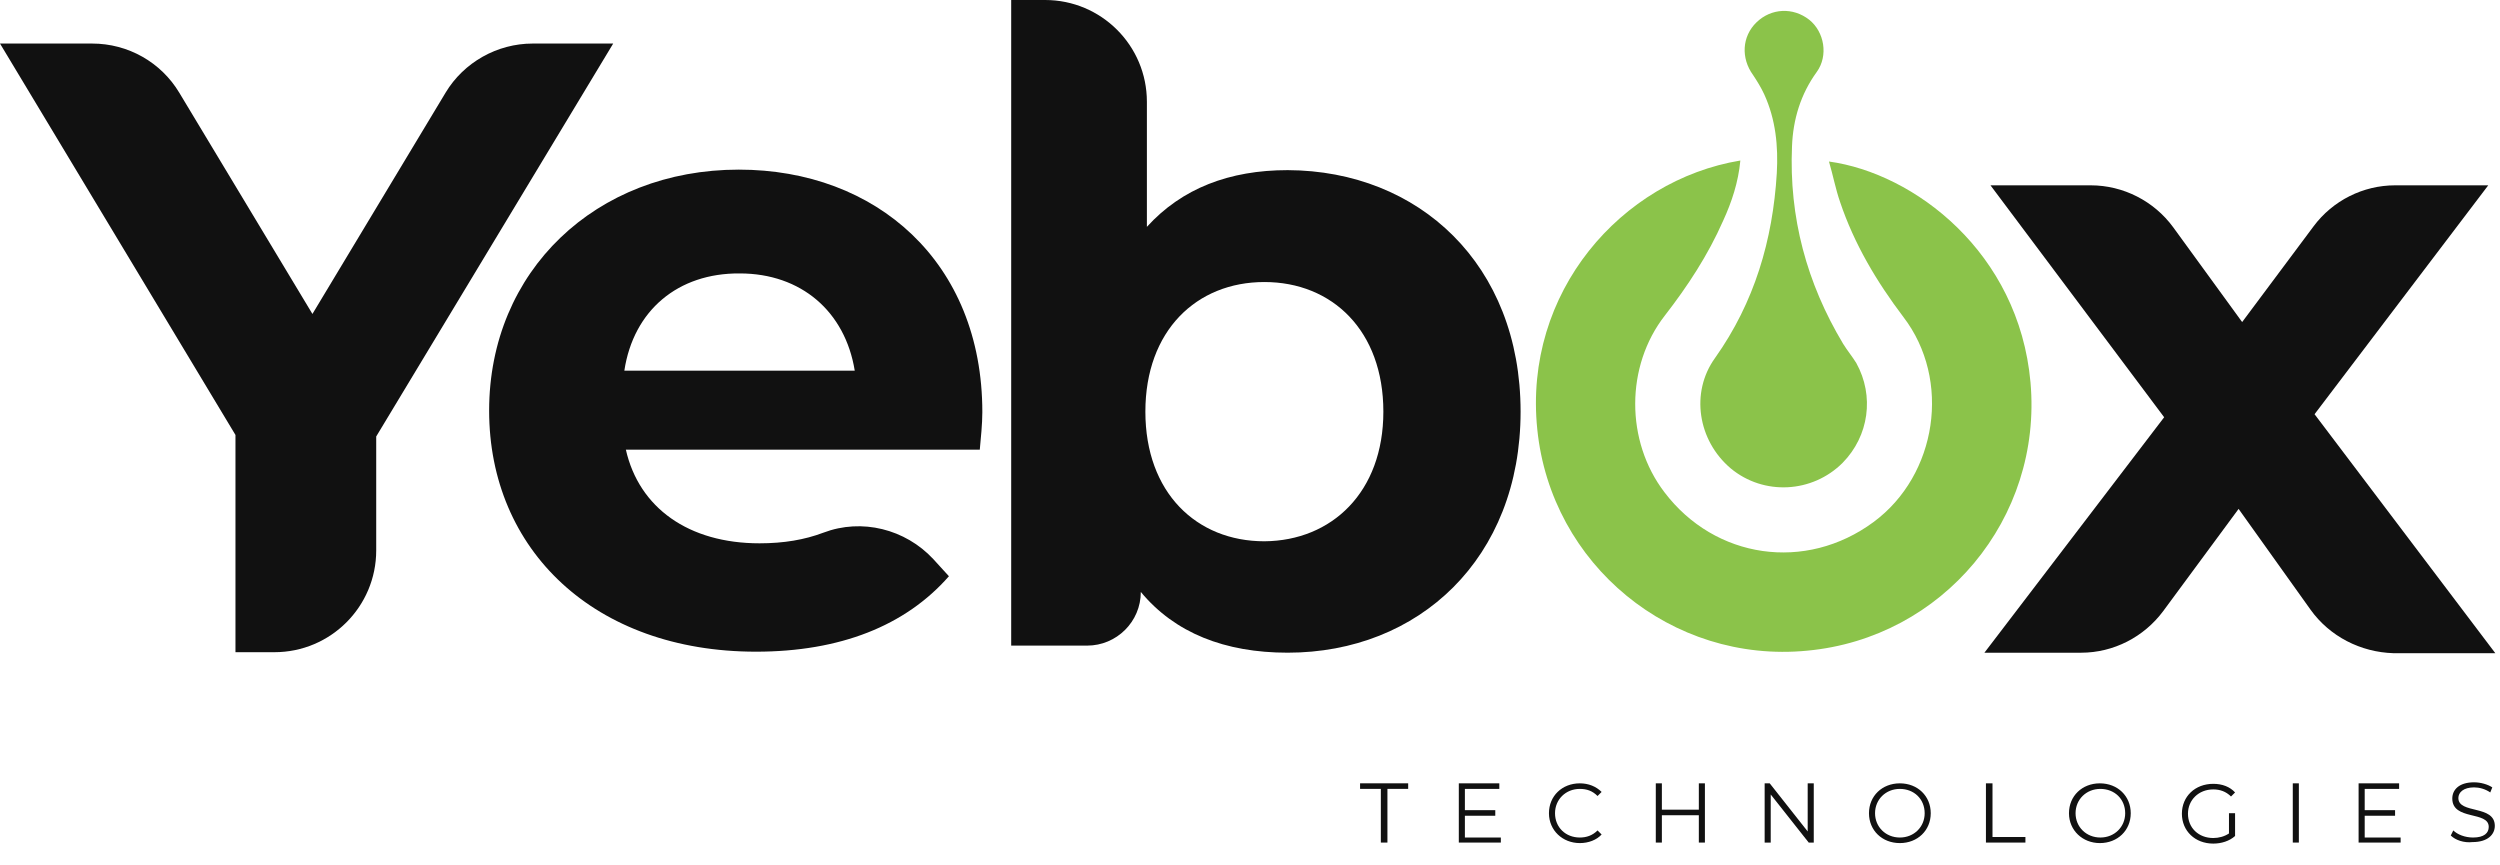
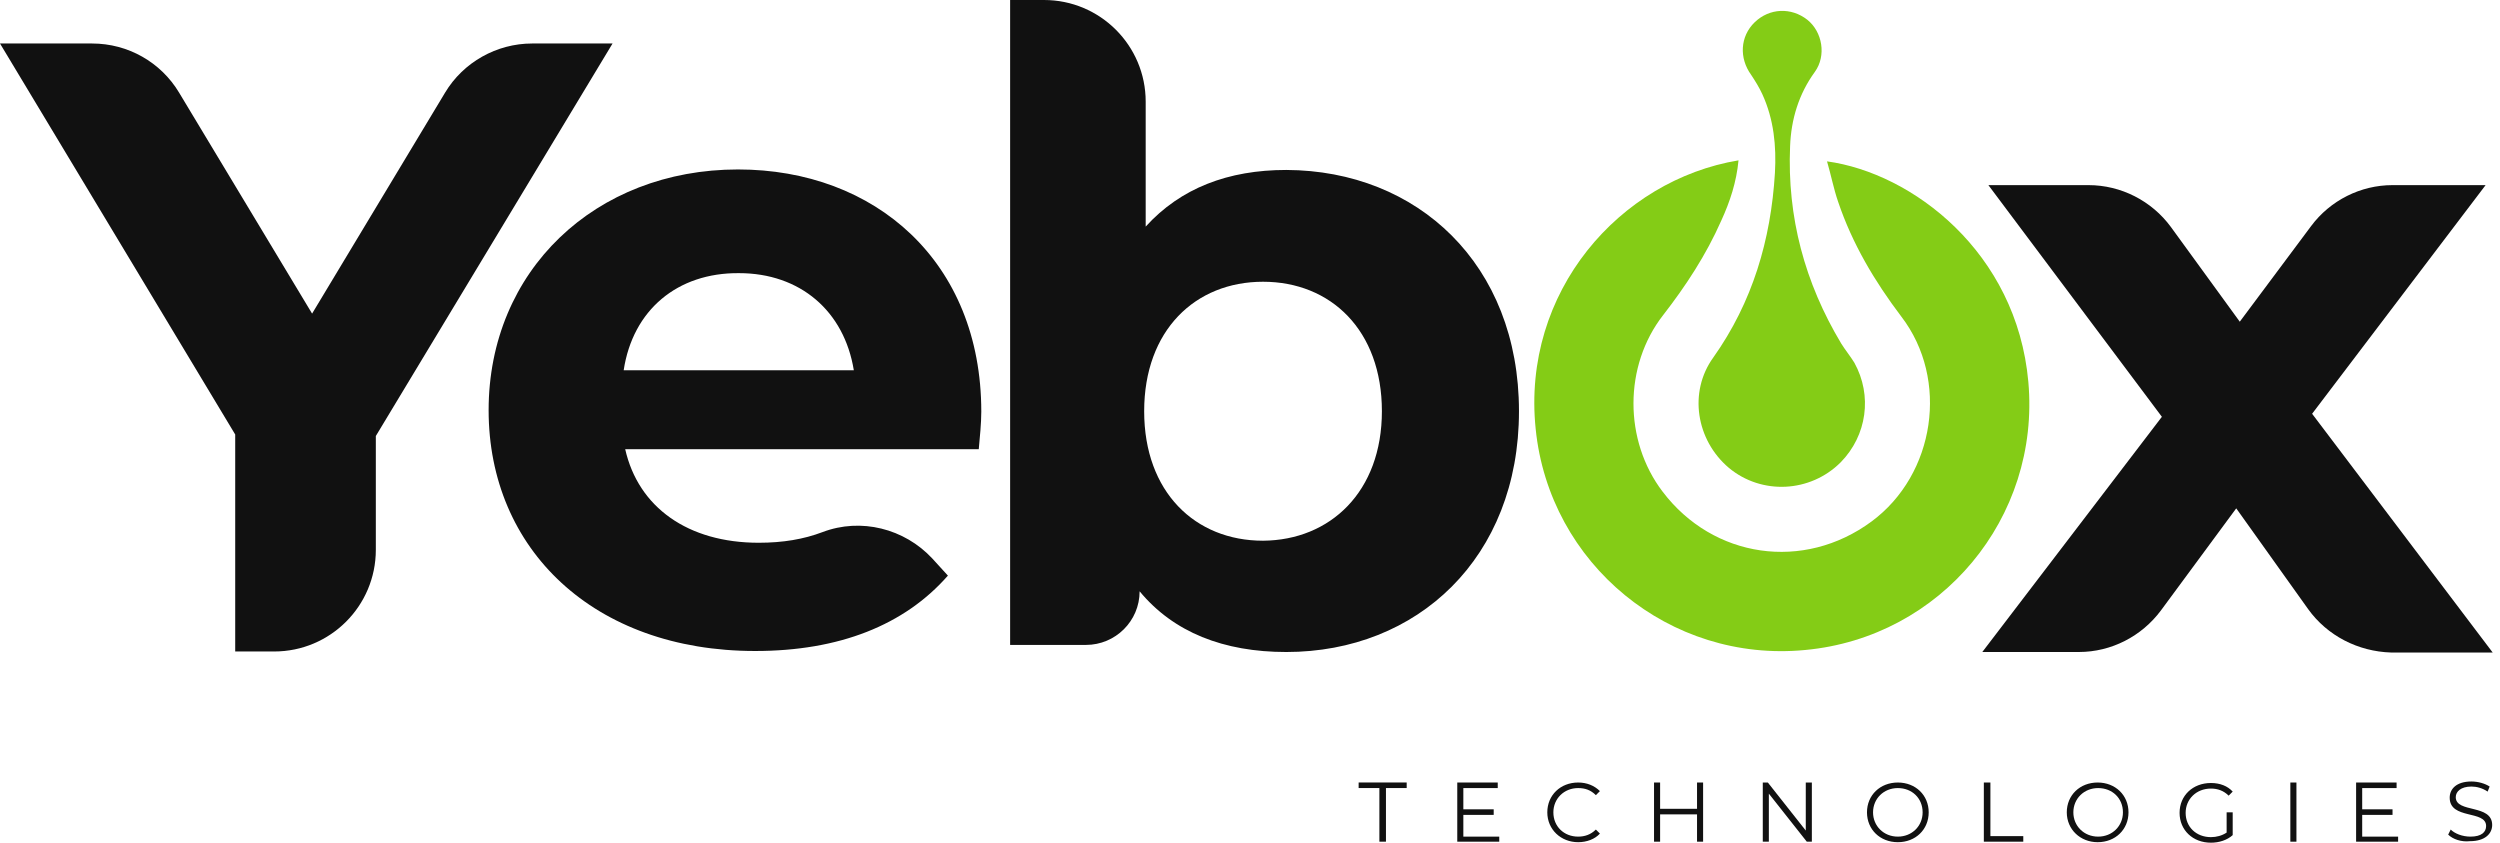
- <svg xmlns="http://www.w3.org/2000/svg" width="107" height="37" viewBox="0 0 107 37" fill="none">
-   <path d="M74.487 6.87C74.4 7.802 74.118 8.647 73.75 9.449C73.1 10.923 72.233 12.245 71.258 13.502C69.567 15.669 69.567 18.877 71.236 21.065C73.403 23.926 77.283 24.489 80.187 22.344C82.917 20.328 83.524 16.254 81.465 13.567C80.317 12.05 79.363 10.446 78.756 8.647C78.561 8.084 78.453 7.499 78.28 6.913C81.921 7.412 86.407 10.793 86.905 16.363C87.425 22.192 83.156 27.307 77.348 27.849C71.54 28.412 66.382 24.164 65.796 18.378C65.19 12.505 69.394 7.715 74.487 6.87Z" fill="#8BC34A" />
-   <path d="M78.865 19.808C77.564 21.109 75.484 21.217 74.075 20.047C72.666 18.855 72.341 16.796 73.403 15.322C75.094 12.938 75.874 10.273 76.047 7.412C76.112 6.263 76.004 5.115 75.506 4.031C75.376 3.749 75.202 3.468 75.029 3.207C74.509 2.492 74.552 1.56 75.18 0.954C75.809 0.347 76.741 0.303 77.434 0.845C78.085 1.365 78.258 2.384 77.759 3.077C77.066 4.031 76.741 5.115 76.698 6.263C76.567 9.297 77.326 12.115 78.886 14.715C79.06 14.997 79.276 15.257 79.45 15.539C80.23 16.948 79.992 18.66 78.865 19.808Z" fill="#8BC34A" />
-   <path d="M16.102 18.681V23.558C16.102 25.963 14.152 27.914 11.746 27.914H10.078V18.616L0 1.864H3.944C5.483 1.864 6.892 2.666 7.672 3.966L13.372 13.437L19.071 3.966C19.852 2.666 21.282 1.864 22.799 1.864H26.245L16.102 18.681Z" fill="#111111" />
-   <path d="M41.935 19.245H26.787C27.35 21.737 29.474 23.254 32.508 23.254C33.548 23.254 34.437 23.102 35.239 22.799C36.886 22.171 38.75 22.647 39.942 23.926L40.614 24.663C38.75 26.787 35.954 27.892 32.356 27.892C25.443 27.892 20.935 23.536 20.935 17.576C20.935 11.595 25.508 7.26 31.62 7.26C37.493 7.26 42.044 11.205 42.044 17.641C42.044 18.14 41.979 18.768 41.935 19.245ZM26.722 15.864H36.583C36.171 13.328 34.285 11.703 31.663 11.703C29.019 11.681 27.112 13.285 26.722 15.864Z" fill="#111111" />
-   <path d="M65.081 17.619C65.081 23.904 60.725 27.935 55.112 27.935C52.425 27.935 50.279 27.09 48.827 25.335C48.827 26.613 47.787 27.632 46.53 27.632H43.279V0H44.731C47.137 0 49.087 1.95 49.087 4.356V9.709C50.583 8.062 52.62 7.282 55.112 7.282C60.725 7.303 65.081 11.313 65.081 17.619ZM59.208 17.619C59.208 14.152 57.019 12.071 54.115 12.071C51.211 12.071 49.022 14.152 49.022 17.619C49.022 21.087 51.211 23.167 54.115 23.167C56.998 23.146 59.208 21.065 59.208 17.619Z" fill="#111111" />
-   <path d="M98.89 26.093L95.812 21.781L92.583 26.158C91.76 27.264 90.459 27.936 89.072 27.936H84.933L92.626 17.858L85.193 7.932H89.484C90.871 7.932 92.193 8.604 93.016 9.731L95.964 13.784L99.02 9.688C99.843 8.582 101.144 7.932 102.509 7.932H106.497L99.063 17.728L106.8 27.957H102.444C101.035 27.914 99.713 27.242 98.89 26.093Z" fill="#111111" />
-   <path d="M59.1 33.764H58.211V33.526H60.27V33.764H59.382V36.062H59.1V33.764Z" fill="#111111" />
-   <path d="M64.236 35.824V36.062H62.437V33.527H64.171V33.765H62.697V34.675H63.998V34.914H62.697V35.846H64.236V35.824Z" fill="#111111" />
-   <path d="M66.295 34.806C66.295 34.069 66.858 33.527 67.617 33.527C67.985 33.527 68.31 33.657 68.549 33.895L68.375 34.069C68.159 33.852 67.92 33.765 67.617 33.765C67.01 33.765 66.555 34.22 66.555 34.806C66.555 35.412 67.01 35.846 67.617 35.846C67.899 35.846 68.159 35.759 68.375 35.542L68.549 35.716C68.332 35.954 67.985 36.084 67.617 36.084C66.88 36.084 66.295 35.542 66.295 34.806Z" fill="#111111" />
-   <path d="M72.97 33.527V36.062H72.71V34.892H71.128V36.062H70.868V33.527H71.128V34.654H72.71V33.527H72.97Z" fill="#111111" />
-   <path d="M77.629 33.527V36.062H77.413L75.787 34.004V36.062H75.527V33.527H75.744L77.369 35.586V33.527H77.629Z" fill="#111111" />
-   <path d="M79.992 34.806C79.992 34.069 80.555 33.527 81.314 33.527C82.072 33.527 82.636 34.069 82.636 34.806C82.636 35.542 82.072 36.084 81.314 36.084C80.555 36.084 79.992 35.542 79.992 34.806ZM82.376 34.806C82.376 34.199 81.921 33.765 81.314 33.765C80.707 33.765 80.252 34.22 80.252 34.806C80.252 35.391 80.707 35.846 81.314 35.846C81.921 35.846 82.376 35.391 82.376 34.806Z" fill="#111111" />
-   <path d="M85.019 33.527H85.279V35.824H86.688V36.062H84.998V33.527H85.019Z" fill="#111111" />
-   <path d="M88.552 34.806C88.552 34.069 89.115 33.527 89.874 33.527C90.632 33.527 91.196 34.069 91.196 34.806C91.196 35.542 90.632 36.084 89.874 36.084C89.137 36.084 88.552 35.542 88.552 34.806ZM90.958 34.806C90.958 34.199 90.502 33.765 89.896 33.765C89.289 33.765 88.834 34.22 88.834 34.806C88.834 35.391 89.289 35.846 89.896 35.846C90.502 35.846 90.958 35.391 90.958 34.806Z" fill="#111111" />
-   <path d="M95.4 34.805H95.661V35.781C95.422 35.997 95.075 36.106 94.729 36.106C93.948 36.106 93.385 35.564 93.385 34.827C93.385 34.09 93.948 33.548 94.729 33.548C95.119 33.548 95.444 33.678 95.661 33.917L95.487 34.09C95.27 33.873 95.01 33.787 94.729 33.787C94.1 33.787 93.645 34.242 93.645 34.827C93.645 35.434 94.1 35.867 94.729 35.867C94.967 35.867 95.206 35.802 95.4 35.672V34.805Z" fill="#111111" />
-   <path d="M98.131 33.527H98.391V36.062H98.131V33.527Z" fill="#111111" />
-   <path d="M102.747 35.824V36.062H100.948V33.527H102.682V33.765H101.209V34.675H102.509V34.914H101.209V35.846H102.747V35.824Z" fill="#111111" />
-   <path d="M104.893 35.759L105.001 35.542C105.175 35.716 105.5 35.846 105.846 35.846C106.323 35.846 106.518 35.651 106.518 35.391C106.518 34.697 104.958 35.13 104.958 34.177C104.958 33.809 105.24 33.483 105.89 33.483C106.171 33.483 106.475 33.57 106.67 33.7L106.583 33.917C106.367 33.765 106.106 33.7 105.89 33.7C105.435 33.7 105.218 33.917 105.218 34.155C105.218 34.849 106.778 34.437 106.778 35.347C106.778 35.716 106.475 36.041 105.825 36.041C105.456 36.084 105.088 35.954 104.893 35.759Z" fill="#111111" />
+ <svg xmlns="http://www.w3.org/2000/svg" width="178" height="60" viewBox="0 0 178 60" fill="none">
+   <path d="M123.782 11.417C123.637 12.965 123.169 14.37 122.557 15.703C121.477 18.151 120.036 20.348 118.415 22.437C115.606 26.039 115.606 31.369 118.379 35.006C121.981 39.76 128.427 40.697 133.253 37.131C137.791 33.782 138.8 27.011 135.378 22.545C133.469 20.024 131.885 17.359 130.876 14.37C130.552 13.434 130.372 12.461 130.084 11.489C136.134 12.317 143.589 17.935 144.418 27.191C145.282 36.879 138.187 45.378 128.535 46.279C118.884 47.215 110.312 40.156 109.34 30.54C108.331 20.78 115.318 12.821 123.782 11.417Z" fill="#84CC16" />
+   <path d="M131.056 32.917C128.896 35.078 125.438 35.258 123.097 33.313C120.756 31.333 120.216 27.911 121.981 25.462C124.79 21.501 126.086 17.071 126.375 12.317C126.483 10.408 126.303 8.5 125.474 6.699C125.258 6.231 124.97 5.763 124.682 5.33C123.818 4.142 123.89 2.593 124.934 1.585C125.978 0.576 127.527 0.504 128.679 1.405C129.76 2.269 130.048 3.962 129.22 5.114C128.067 6.699 127.527 8.5 127.455 10.408C127.239 15.45 128.499 20.132 131.092 24.454C131.381 24.922 131.741 25.354 132.029 25.823C133.325 28.163 132.929 31.009 131.056 32.917Z" fill="#84CC16" />
+   <path d="M26.759 31.044V39.148C26.759 43.145 23.517 46.386 19.52 46.386H16.747V30.936L0 3.097H6.555C9.112 3.097 11.453 4.43 12.749 6.591L22.221 22.329L31.693 6.591C32.989 4.43 35.366 3.097 37.887 3.097H43.614L26.759 31.044Z" fill="#111111" />
+   <path d="M69.688 31.981H44.514C45.45 36.123 48.98 38.644 54.022 38.644C55.75 38.644 57.227 38.392 58.56 37.887C61.297 36.843 64.394 37.635 66.375 39.76L67.491 40.984C64.394 44.514 59.748 46.351 53.77 46.351C42.281 46.351 34.79 39.112 34.79 29.208C34.79 19.268 42.389 12.065 52.545 12.065C62.305 12.065 69.868 18.62 69.868 29.316C69.868 30.144 69.76 31.189 69.688 31.981ZM44.406 26.363H60.792C60.108 22.149 56.975 19.448 52.617 19.448C48.223 19.412 45.054 22.077 44.406 26.363Z" fill="#111111" />
+   <path d="M108.151 29.28C108.151 39.724 100.913 46.423 91.585 46.423C87.119 46.423 83.554 45.018 81.141 42.101C81.141 44.226 79.412 45.918 77.323 45.918H71.921V0H74.334C78.332 0 81.573 3.241 81.573 7.239V16.134C84.058 13.397 87.443 12.101 91.585 12.101C100.913 12.137 108.151 18.799 108.151 29.28ZM98.391 29.28C98.391 23.517 94.754 20.06 89.928 20.06C85.102 20.06 81.465 23.517 81.465 29.28C81.465 35.042 85.102 38.499 89.928 38.499C94.718 38.463 98.391 35.006 98.391 29.28Z" fill="#111111" />
+   <path d="M164.334 43.361L159.22 36.194L153.854 43.469C152.485 45.306 150.324 46.422 148.019 46.422H141.141L153.926 29.676L141.573 13.181H148.704C151.009 13.181 153.205 14.298 154.574 16.17L159.472 22.905L164.55 16.098C165.919 14.262 168.079 13.181 170.348 13.181H176.975L164.622 29.46L177.479 46.459H170.24C167.899 46.386 165.702 45.27 164.334 43.361Z" fill="#111111" />
+   <path d="M98.212 56.109H96.735V55.713H100.156V56.109H98.68V59.927H98.212V56.109Z" fill="#111111" />
+   <path d="M106.747 59.532V59.928H103.758V55.715H106.639V56.111H104.19V57.623H106.351V58.02H104.19V59.568H106.747V59.532Z" fill="#111111" />
+   <path d="M110.168 57.839C110.168 56.615 111.105 55.715 112.365 55.715C112.977 55.715 113.518 55.931 113.914 56.327L113.626 56.615C113.265 56.255 112.869 56.111 112.365 56.111C111.357 56.111 110.6 56.867 110.6 57.839C110.6 58.848 111.357 59.568 112.365 59.568C112.833 59.568 113.265 59.424 113.626 59.064L113.914 59.352C113.554 59.748 112.977 59.964 112.365 59.964C111.141 59.964 110.168 59.064 110.168 57.839Z" fill="#111111" />
+   <path d="M121.261 55.715V59.928H120.829V57.983H118.2V59.928H117.767V55.715H118.2V57.587H120.829V55.715H121.261Z" fill="#111111" />
+   <path d="M129.004 55.715V59.928H128.644L125.942 56.507V59.928H125.51V55.715H125.87L128.571 59.136V55.715H129.004Z" fill="#111111" />
+   <path d="M132.929 57.839C132.929 56.615 133.866 55.715 135.126 55.715C136.387 55.715 137.323 56.615 137.323 57.839C137.323 59.064 136.387 59.964 135.126 59.964C133.866 59.964 132.929 59.064 132.929 57.839ZM136.891 57.839C136.891 56.831 136.134 56.111 135.126 56.111C134.118 56.111 133.361 56.867 133.361 57.839C133.361 58.812 134.118 59.568 135.126 59.568C136.134 59.568 136.891 58.812 136.891 57.839Z" fill="#111111" />
+   <path d="M141.285 55.715H141.717V59.532H144.058V59.928H141.249V55.715H141.285Z" fill="#111111" />
+   <path d="M147.155 57.839C147.155 56.615 148.091 55.715 149.352 55.715C150.612 55.715 151.549 56.615 151.549 57.839C151.549 59.064 150.612 59.964 149.352 59.964C148.127 59.964 147.155 59.064 147.155 57.839ZM151.153 57.839C151.153 56.831 150.396 56.111 149.388 56.111C148.38 56.111 147.623 56.867 147.623 57.839C147.623 58.812 148.38 59.568 149.388 59.568C150.396 59.568 151.153 58.812 151.153 57.839Z" fill="#111111" />
+   <path d="M158.536 57.839H158.968V59.46C158.572 59.82 157.995 60 157.419 60C156.123 60 155.186 59.1 155.186 57.875C155.186 56.651 156.123 55.75 157.419 55.75C158.067 55.75 158.608 55.966 158.968 56.362L158.68 56.651C158.32 56.291 157.887 56.146 157.419 56.146C156.375 56.146 155.618 56.903 155.618 57.875C155.618 58.883 156.375 59.604 157.419 59.604C157.815 59.604 158.211 59.496 158.536 59.28V57.839Z" fill="#111111" />
+   <path d="M163.073 55.715H163.506V59.928H163.073V55.715Z" fill="#111111" />
+   <path d="M170.745 59.532V59.928H167.755V55.715H170.637V56.111H168.188V57.623H170.348V58.02H168.188V59.568H170.745V59.532Z" fill="#111111" />
+   <path d="M174.31 59.424L174.49 59.064C174.778 59.352 175.318 59.568 175.895 59.568C176.687 59.568 177.011 59.244 177.011 58.812C177.011 57.659 174.418 58.379 174.418 56.795C174.418 56.183 174.886 55.642 175.967 55.642C176.435 55.642 176.939 55.786 177.263 56.002L177.119 56.363C176.759 56.111 176.327 56.002 175.967 56.002C175.21 56.002 174.85 56.363 174.85 56.759C174.85 57.911 177.443 57.227 177.443 58.74C177.443 59.352 176.939 59.892 175.859 59.892C175.246 59.964 174.634 59.748 174.31 59.424Z" fill="#111111" />
</svg>
